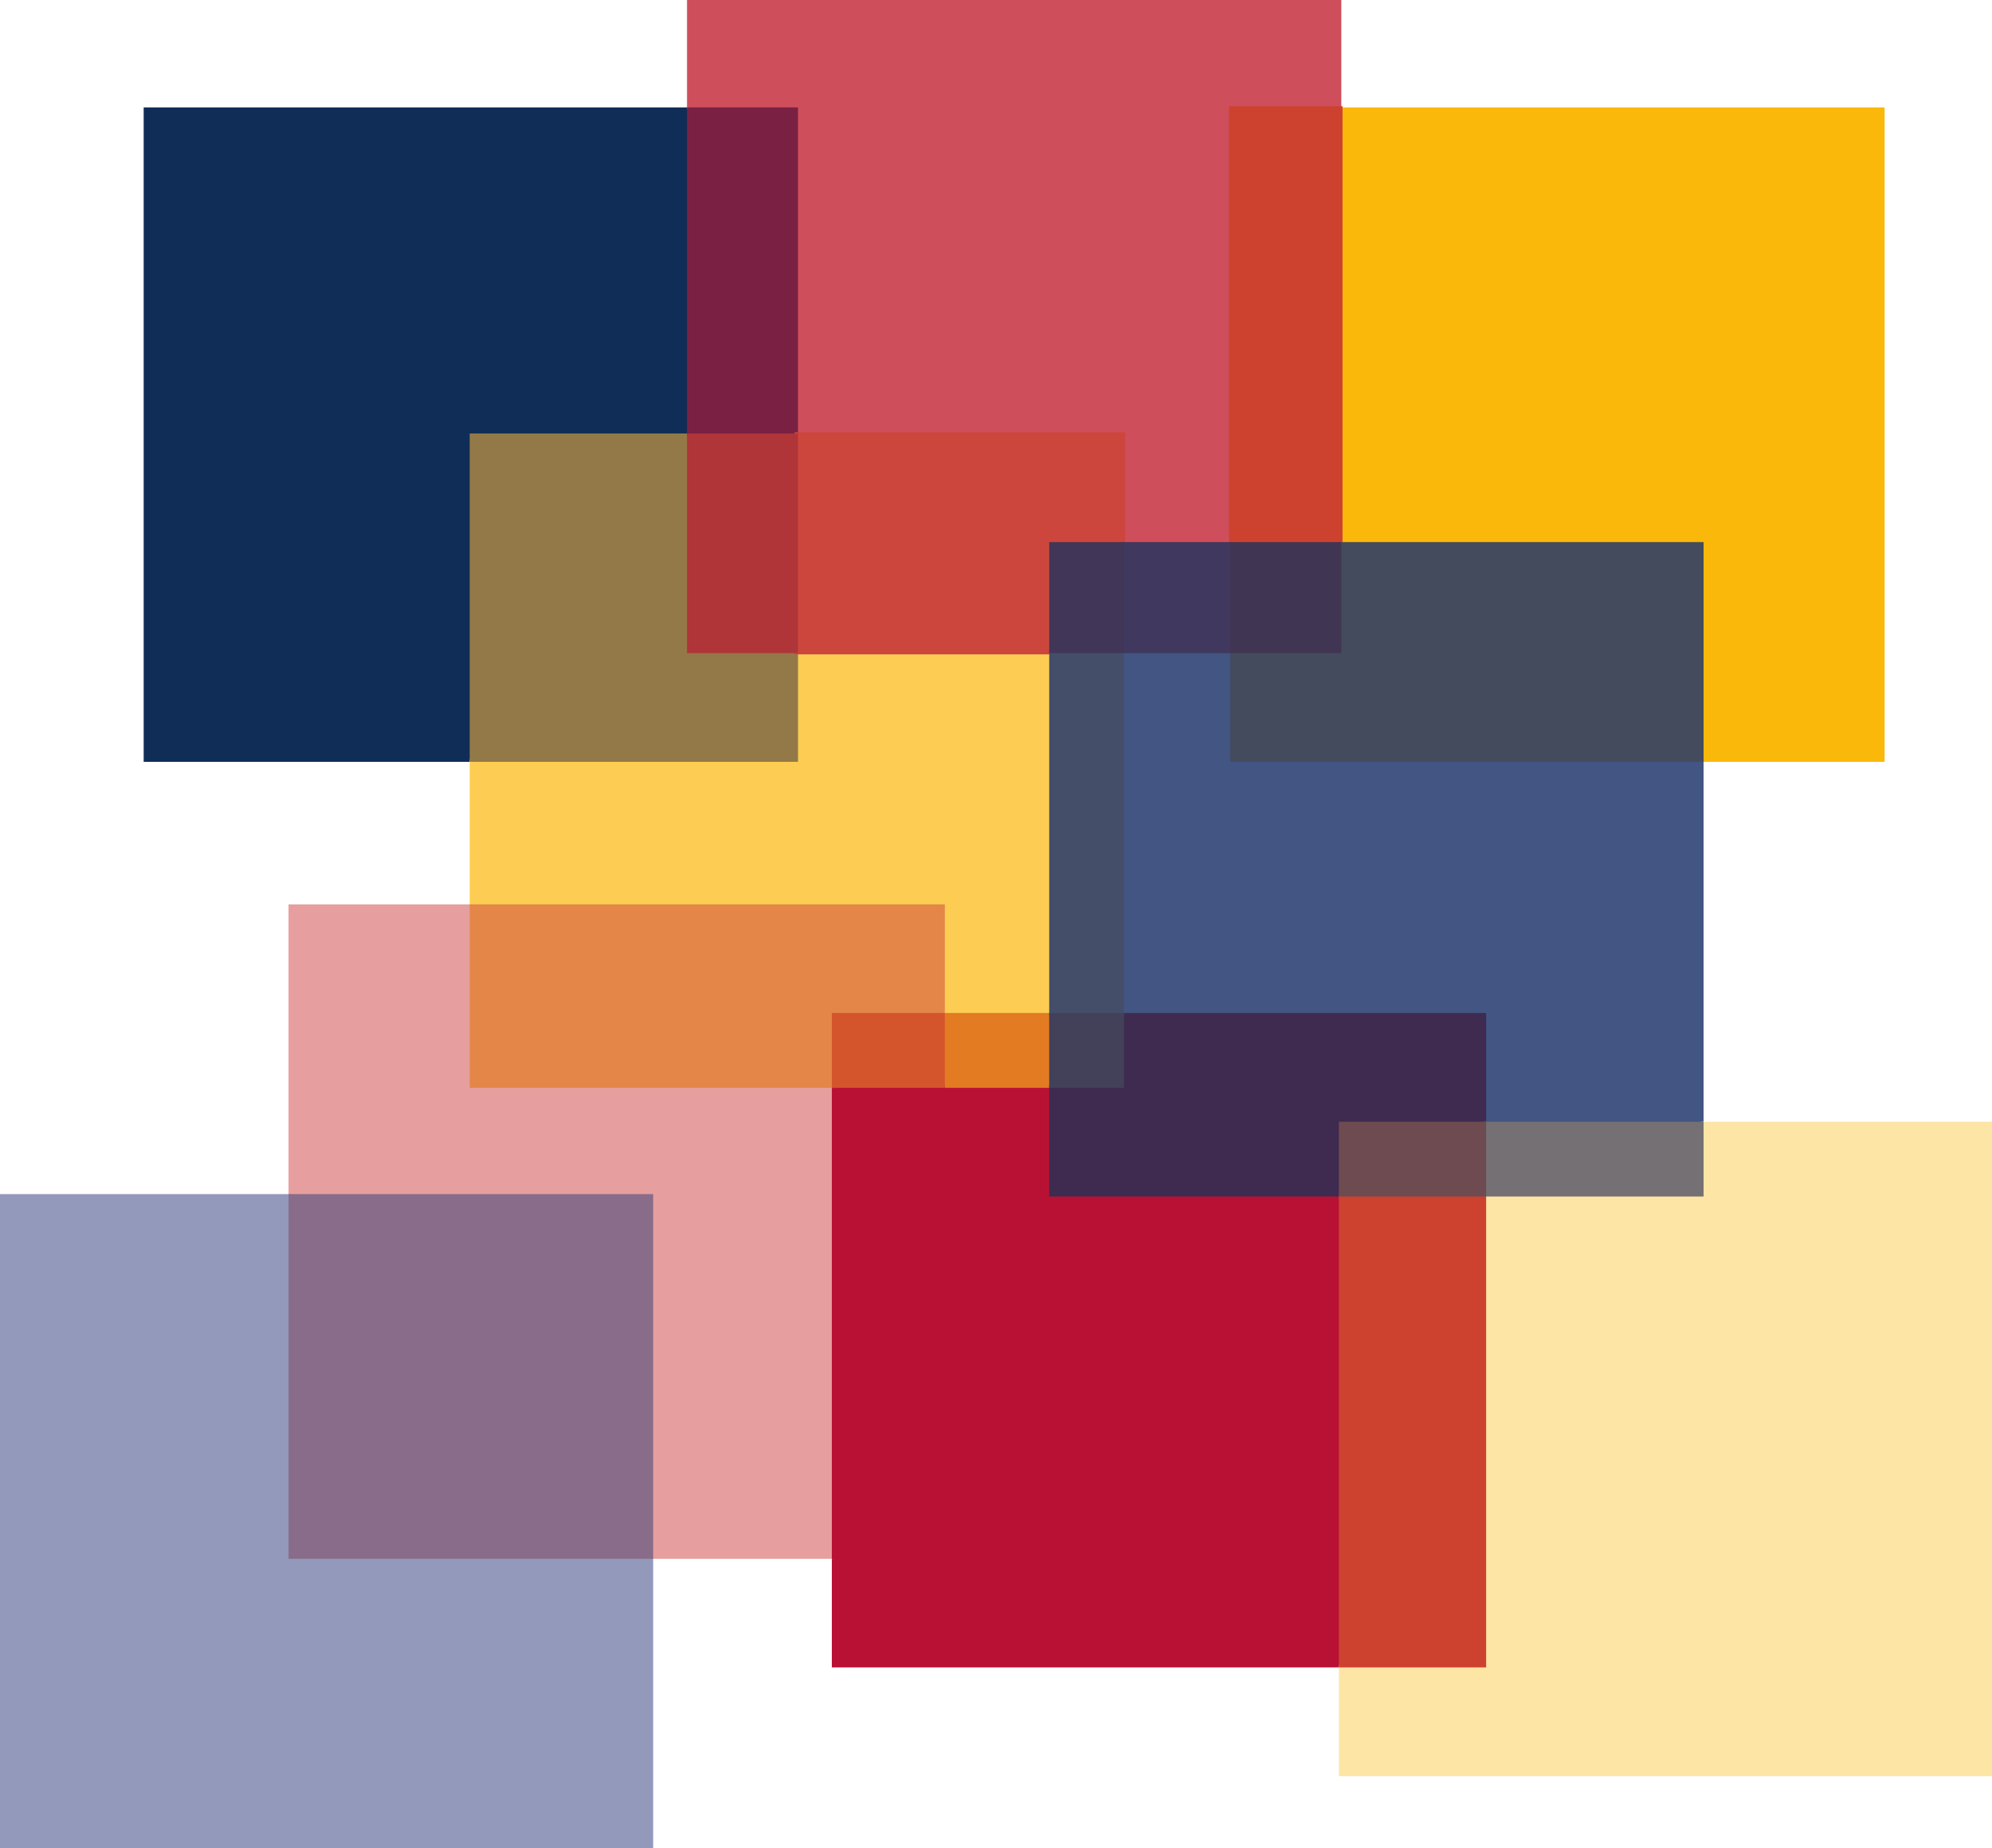
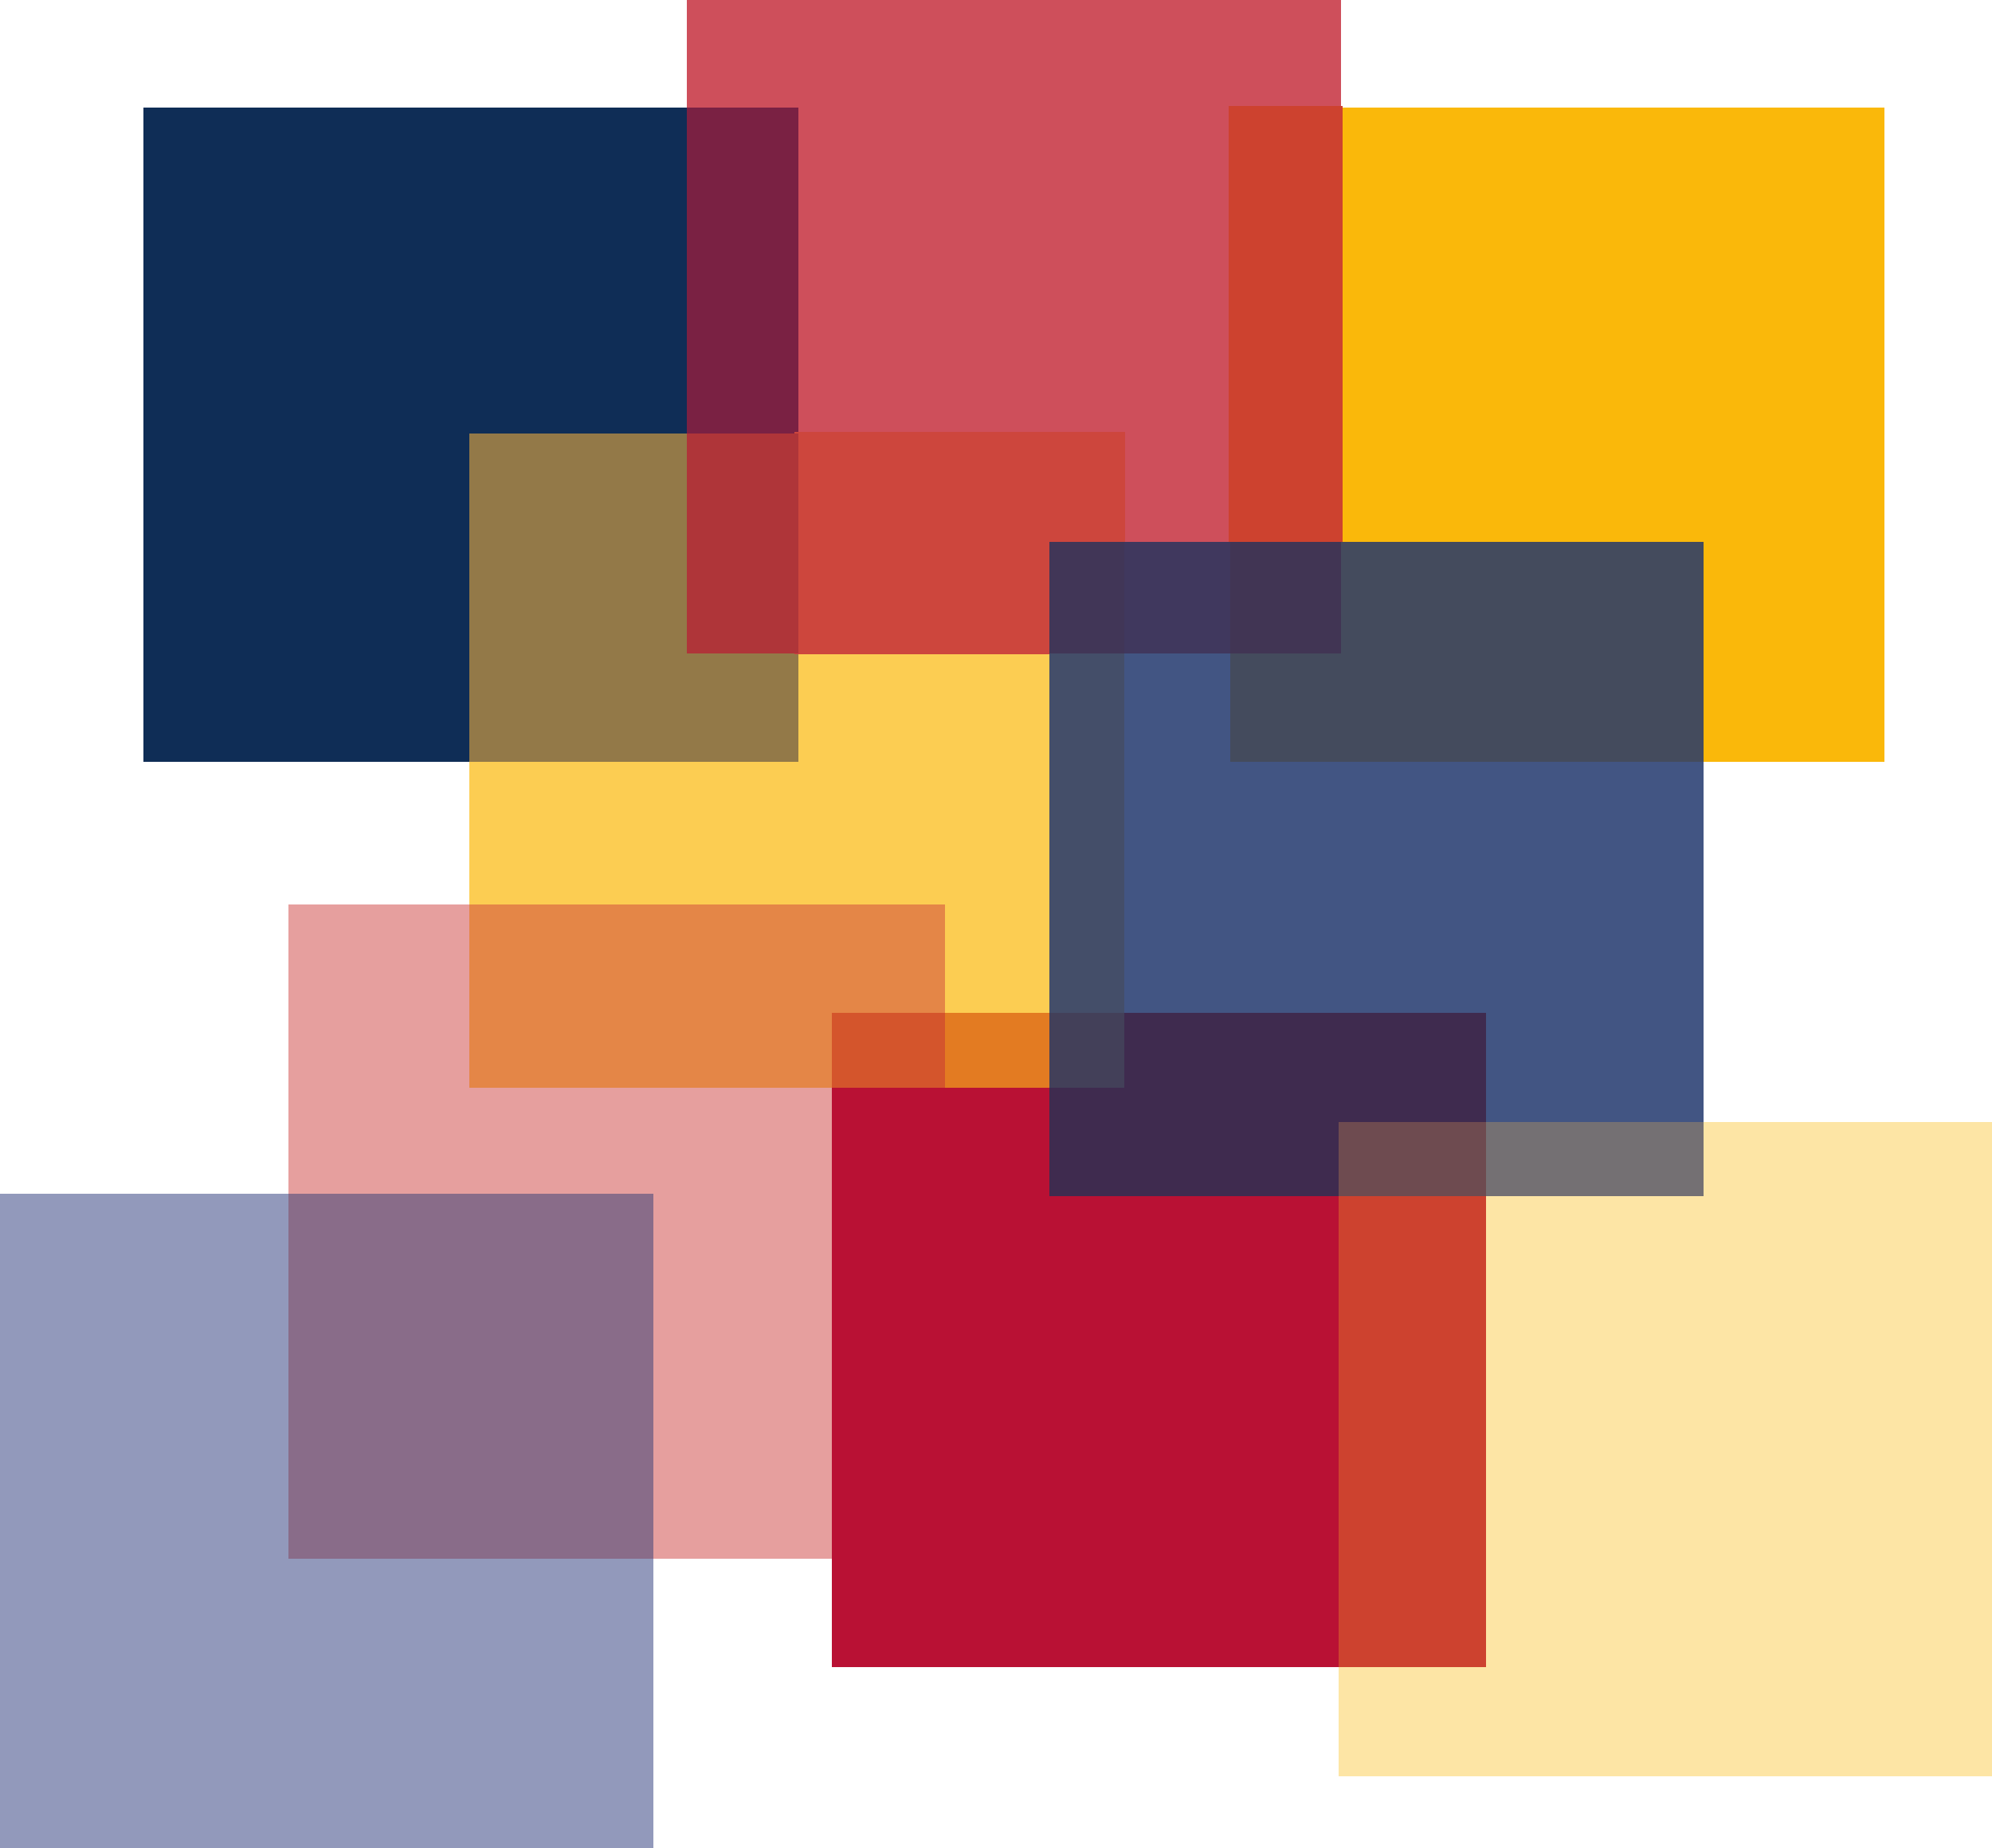
<svg xmlns="http://www.w3.org/2000/svg" width="439.987" height="407.987" viewBox="0 0 439.987 407.987">
-   <path d="M271.733 167.987V23.72h144.534v144.533H271.733v-.133z" fill="#fab80a" />
-   <path d="M183.733 367.987V223.72h144.52v144.532h-144.52v-.133z" fill="#b91134" />
-   <path d="M31.733 167.987V23.72h144.534v144.533H31.733v-.133z" fill="#0f2d56" />
-   <path d="M208.159 223.988v-23.721H103.746V167.72h71.987v-24.001h56.547v80.536h-24.121v-.134z" fill="#fccd52" />
-   <path d="M208.159 239.987V223.72h24.12v16.532h-24.12v-.133z" fill="#e37b22" />
-   <path d="M103.746 167.987V95.733h48.534v47.986h23.987v24.534h-72.52v-.133z" fill="#937948" />
-   <path d="M247.733 119.987v-23.72h-72V24.253h-23.986V-.267h144.521v24.52h-24.001v96h-24.534v-.133z" fill="#ce4f5b" />
-   <path d="M271.467 120.253v-96.8h25.068v97.067h-25.068v-.133z" fill="#cd422f" />
-   <path d="M151.747 96V23.72h24.52v72.547h-24.52v-.134z" fill="#7a2143" />
-   <path d="M175.467 144.252V95.467h73.066v25.053h-15.986v23.999h-57.08v-.134z" fill="#cd463d" />
-   <path d="M151.747 143.985V95.733h24.52v48.519h-24.52v-.133z" fill="#af3539" />
-   <path d="M327.72 248v-23.745h-79.987v-80.536h24.534v24.001h104.012v80.547H327.72v-.134z" fill="#425583" />
-   <path d="M271.733 167.987v-24.268h24.002V119.72h80.544v48.533H271.733v-.133z" fill="#444b5d" />
-   <path d="M231.747 263.985V239.72h15.986v-15.999h80.52v24.546h-31.986v15.985h-64.52v-.133z" fill="#3f2b4f" />
-   <path d="M231.747 223.988v-80.27h16.52v80.537h-16.52v-.134z" fill="#444e69" />
-   <path d="M231.747 239.987V223.72h16.52v16.532h-16.52v-.133z" fill="#434059" />
-   <path d="M247.733 119.72h24.534v24.532h-24.534V119.72z" fill="#40385e" />
-   <path d="M271.733 119.72h24.535v24.532h-24.535V119.72z" fill="#413554" />
-   <path d="M231.747 119.72h16.52v24.532h-16.52V119.72z" fill="#413657" />
-   <path d="M295.733 392v-24.28h31.987V263.719h48.025v-15.986h64.508v144.534h-144.52v-.133z" fill="#fde5a5" />
-   <path d="M295.733 367.987V263.719h32.52v104.534h-32.52v-.133z" fill="#cd422f" />
-   <path d="M327.72 263.985v-16.252h48.559v16.519H327.72v-.133z" fill="#747073" />
-   <path d="M295.733 263.985v-16.252h32.52v16.519h-32.52v-.133z" fill="#6e4b50" />
-   <path d="M143.733 344v-79.747h-80v-64.52h40.547v39.987h79.987v104.547h-40.534v-.133z" fill="#e69f9e" />
-   <path d="M183.733 344V239.72h24.959v104.547h-24.959v-.133z" fill="#b91134" />
-   <path d="M103.746 239.987v-40.254h104.946v24.522h-24.425v15.998h-80.52v-.133z" fill="#e48647" />
-   <path d="M183.733 239.987V223.72h24.959v16.532h-24.959v-.133z" fill="#d4552c" />
-   <path d="M-.267 407.987V263.72h64.534v80.014h80v64.52H-.267v-.134z" fill="#9299bb" />
-   <path d="M63.733 344v-80.28h80.534v80.547H63.733v-.133z" fill="#896c89" />
+   <g shape-rendering="crispEdges">
+     <path d="M271.733 167.987V23.72h144.534v144.533H271.733v-.133z" fill="#fab80a" />
+     <path d="M183.733 367.987V223.72h144.52v144.532h-144.52v-.133z" fill="#b91134" />
+     <path d="M31.733 167.987V23.72h144.534v144.533H31.733v-.133z" fill="#0f2d56" />
+     <path d="M208.159 223.988v-23.721H103.746V167.72h71.987v-24.001h56.547v80.536h-24.121v-.134z" fill="#fccd52" />
+     <path d="M208.159 239.987V223.72h24.12v16.532h-24.12v-.133z" fill="#e37b22" />
+     <path d="M103.746 167.987V95.733h48.534v47.986h23.987v24.534h-72.52v-.133z" fill="#937948" />
+     <path d="M247.733 119.987v-23.72h-72V24.253h-23.986V-.267h144.521v24.52h-24.001v96h-24.534v-.133z" fill="#ce4f5b" />
+     <path d="M271.467 120.253v-96.8h25.068v97.067h-25.068v-.133z" fill="#cd422f" />
+     <path d="M151.747 96V23.72h24.52v72.547h-24.52v-.134z" fill="#7a2143" />
+     <path d="M175.467 144.252V95.467h73.066v25.053h-15.986v23.999h-57.08v-.134z" fill="#cd463d" />
+     <path d="M151.747 143.985V95.733h24.52v48.519h-24.52v-.133z" fill="#af3539" />
+     <path d="M327.72 248v-23.745h-79.987v-80.536h24.534v24.001h104.012v80.547H327.72v-.134z" fill="#425583" />
+     <path d="M271.733 167.987v-24.268h24.002V119.72h80.544v48.533H271.733v-.133z" fill="#444b5d" />
+     <path d="M231.747 263.985V239.72h15.986v-15.999h80.52v24.546h-31.986v15.985h-64.52v-.133z" fill="#3f2b4f" />
+     <path d="M231.747 223.988v-80.27h16.52v80.537h-16.52v-.134z" fill="#444e69" />
+     <path d="M231.747 239.987V223.72h16.52v16.532h-16.52v-.133z" fill="#434059" />
+     <path d="M247.733 119.72h24.534v24.532h-24.534V119.72z" fill="#40385e" />
+     <path d="M271.733 119.72h24.535v24.532h-24.535V119.72z" fill="#413554" />
+     <path d="M231.747 119.72h16.52v24.532h-16.52V119.72z" fill="#413657" />
+     <path d="M295.733 392v-24.28h31.987V263.719h48.025v-15.986h64.508v144.534h-144.52v-.133z" fill="#fde5a5" />
+     <path d="M295.733 367.987V263.719h32.52v104.534h-32.52v-.133z" fill="#cd422f" />
+     <path d="M327.72 263.985v-16.252h48.559v16.519H327.72v-.133z" fill="#747073" />
+     <path d="M295.733 263.985v-16.252h32.52v16.519h-32.52v-.133z" fill="#6e4b50" />
+     <path d="M143.733 344v-79.747h-80v-64.52h40.547v39.987h79.987v104.547h-40.534v-.133z" fill="#e69f9e" />
+     <path d="M183.733 344V239.72h24.959v104.547h-24.959v-.133z" fill="#b91134" />
+     <path d="M103.746 239.987v-40.254h104.946v24.522h-24.425v15.998h-80.52v-.133z" fill="#e48647" />
+     <path d="M183.733 239.987V223.72h24.959v16.532h-24.959v-.133z" fill="#d4552c" />
+     <path d="M-.267 407.987V263.72h64.534v80.014h80v64.52H-.267v-.134z" fill="#9299bb" />
+     <path d="M63.733 344v-80.28h80.534v80.547H63.733v-.133z" fill="#896c89" />
+   </g>
</svg>
